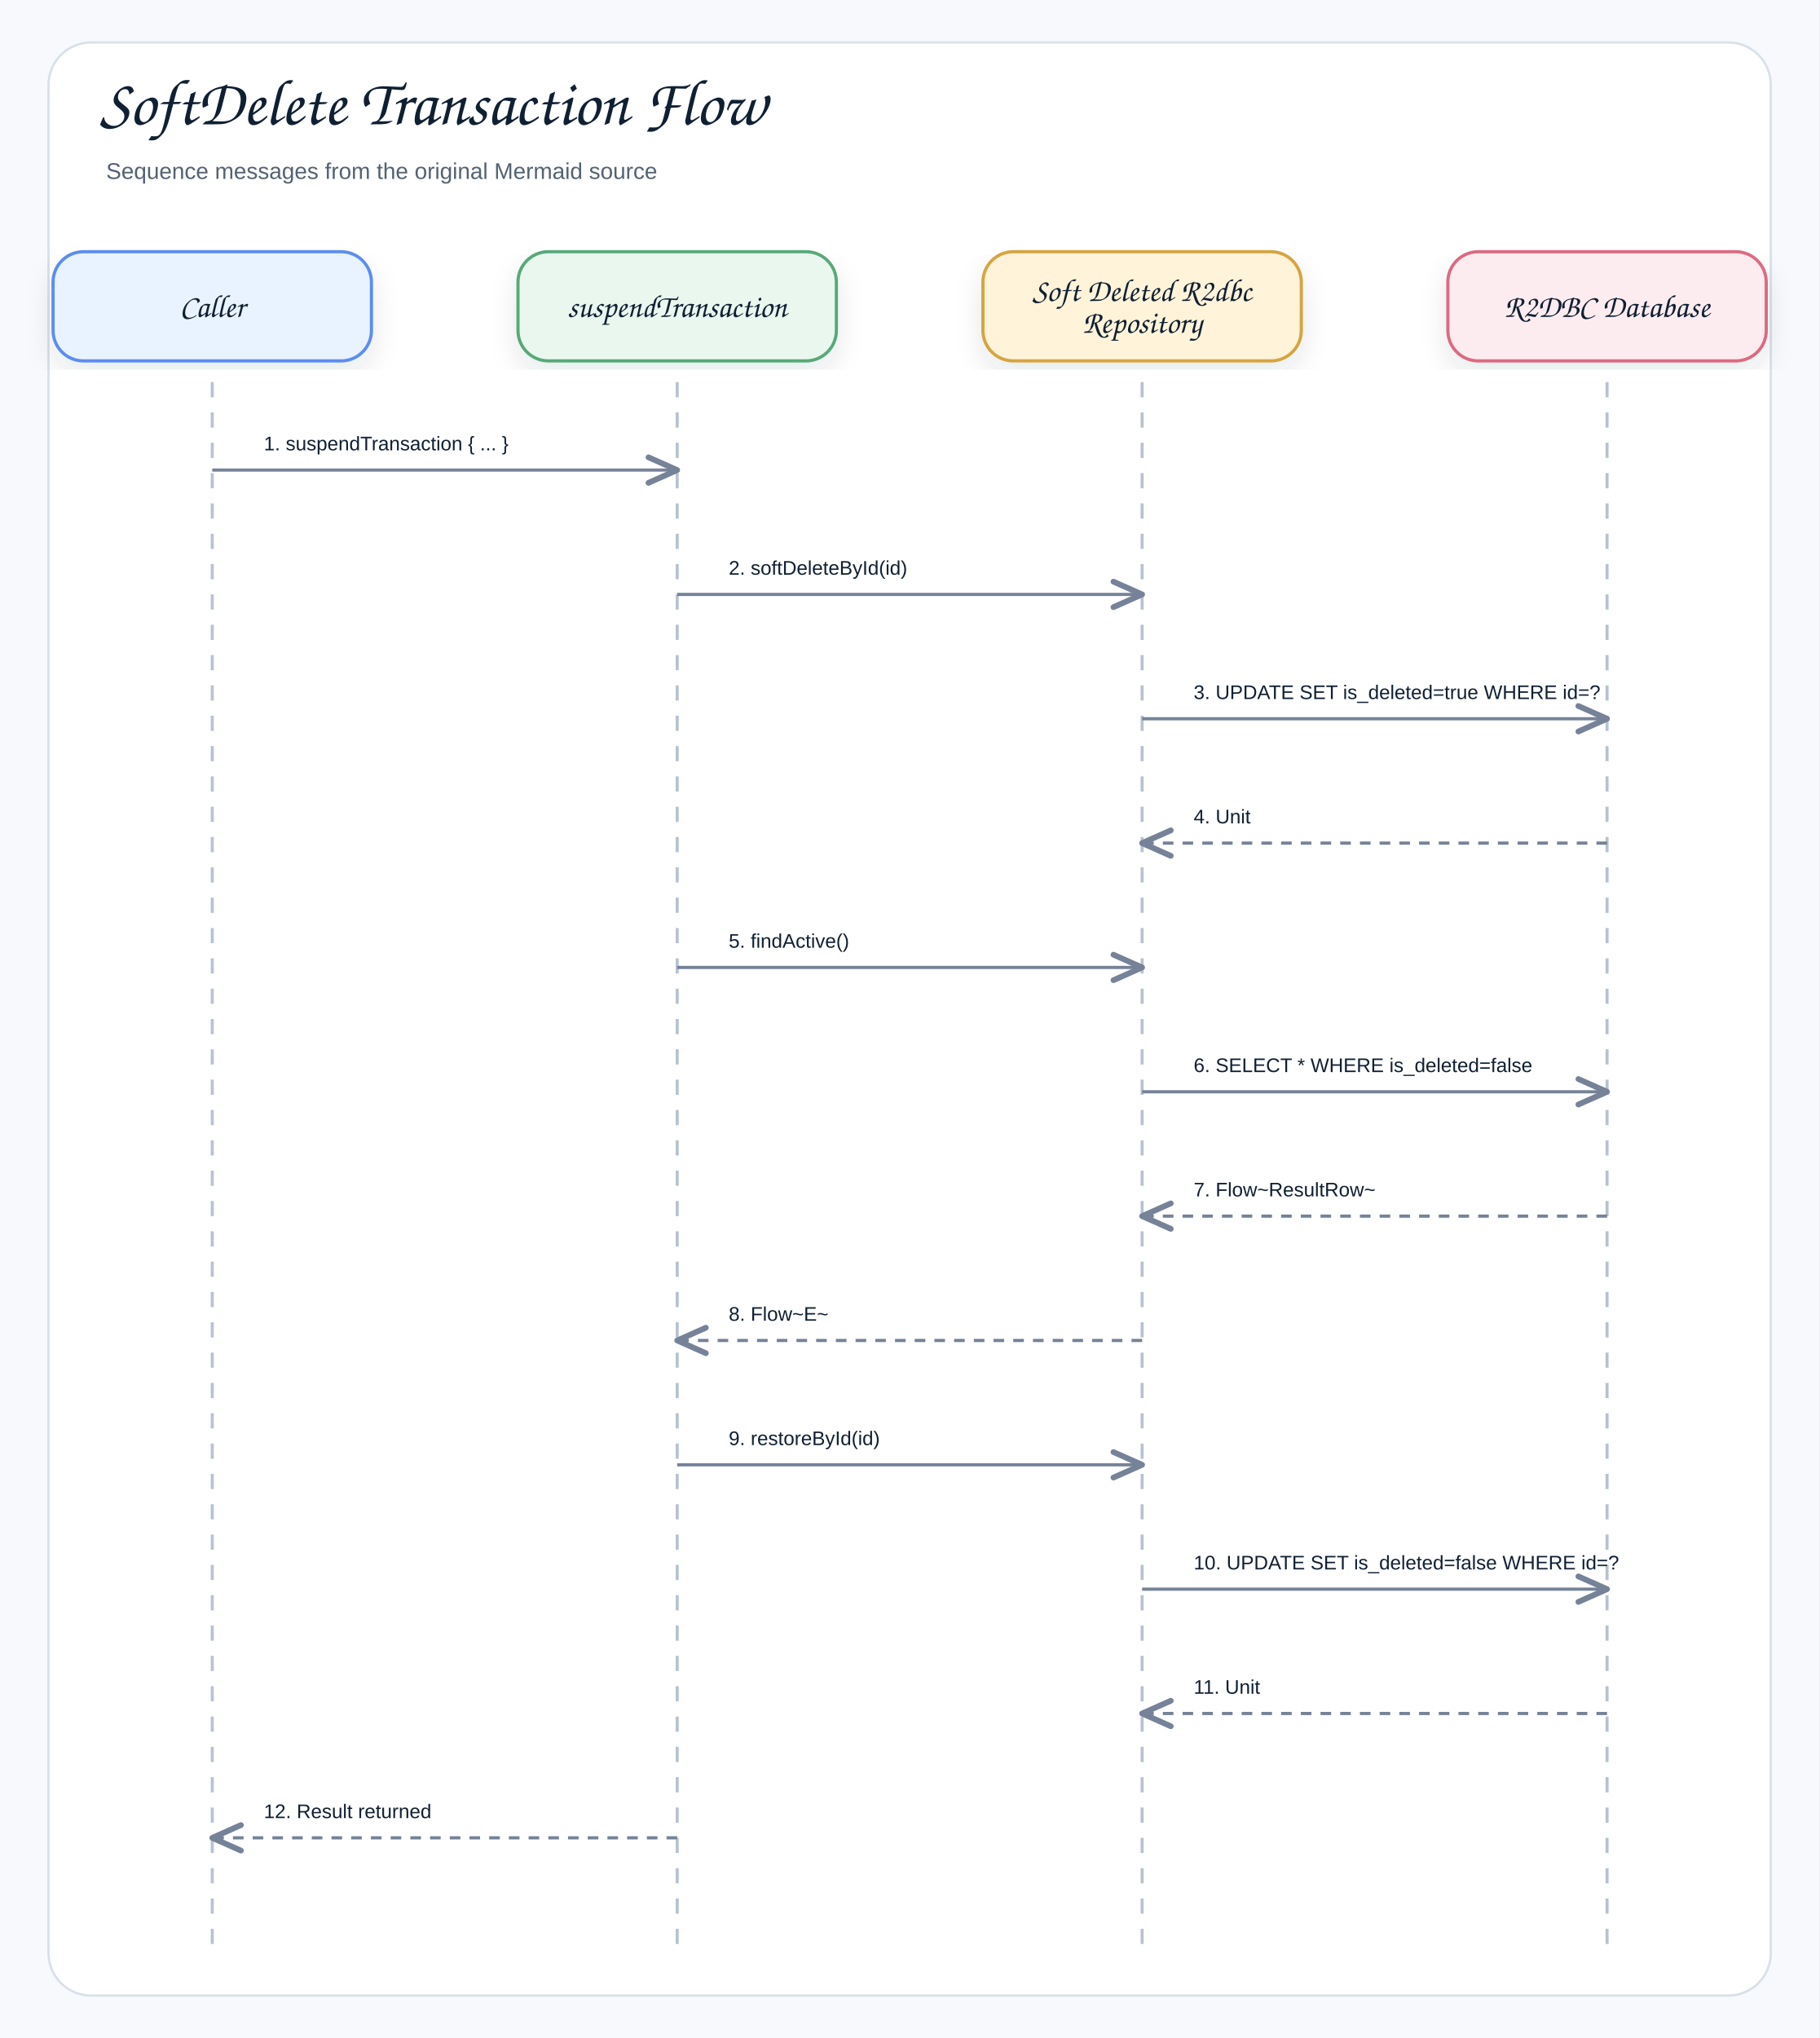
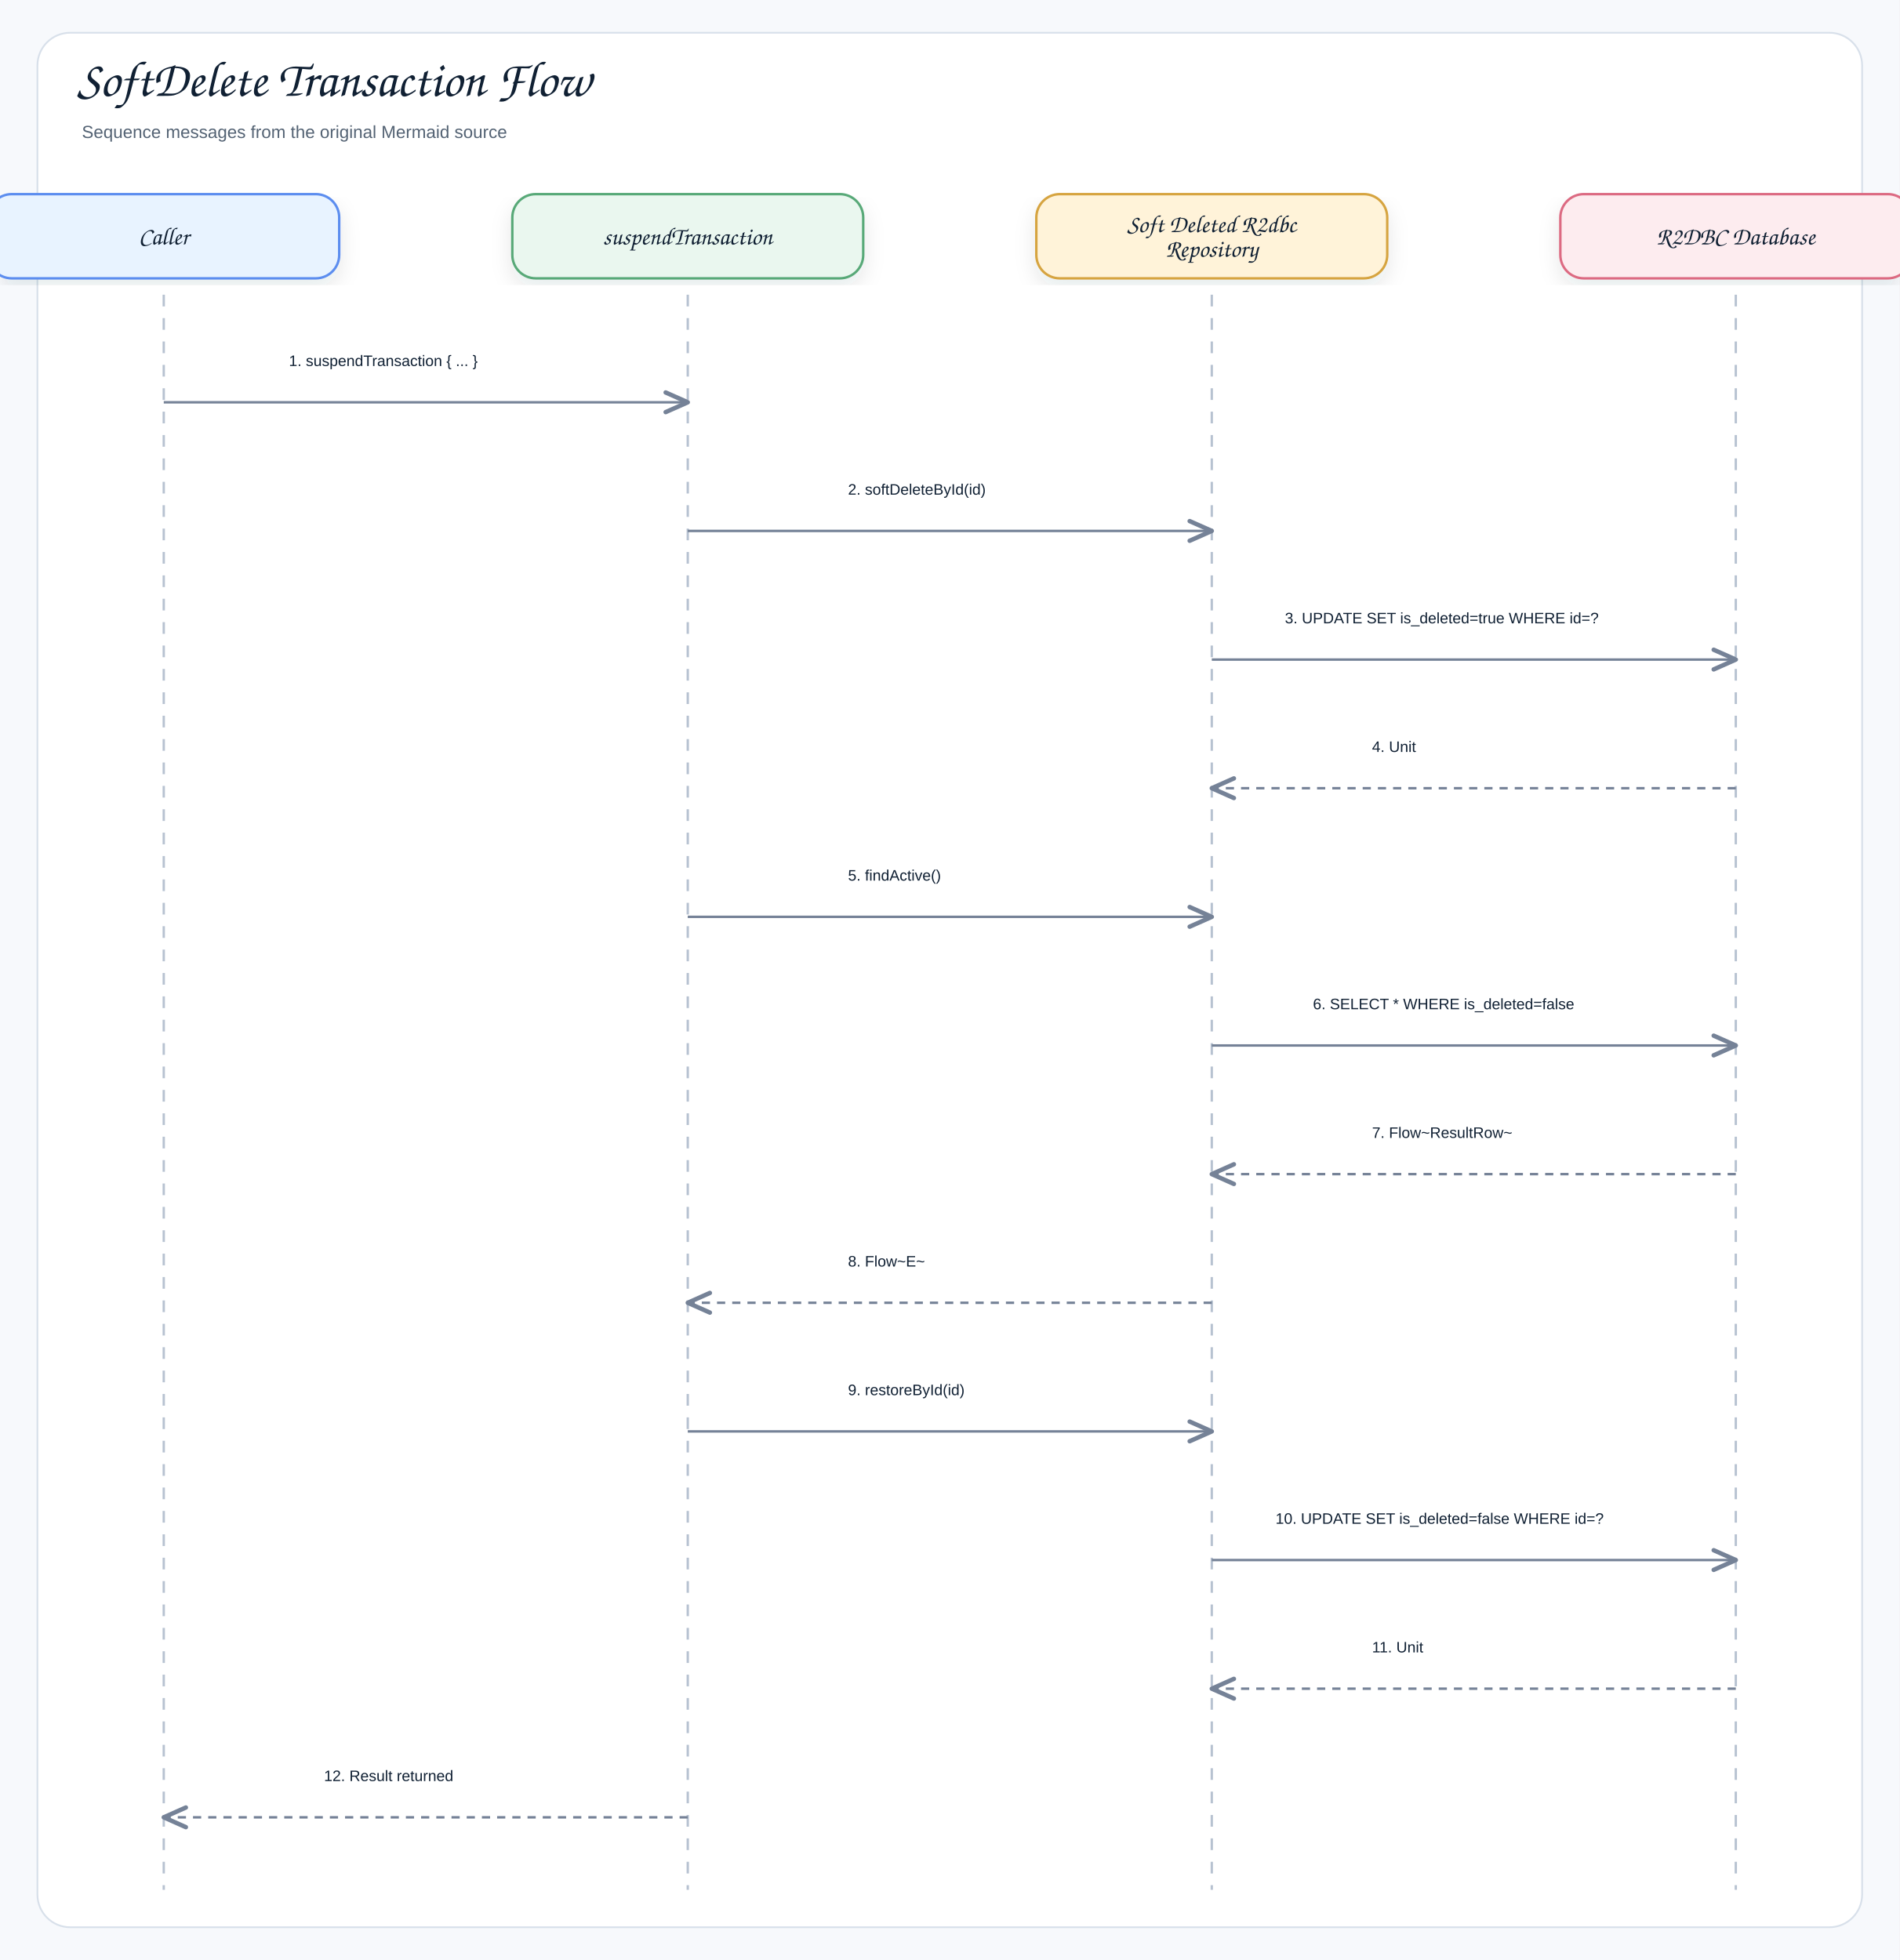
- <svg xmlns="http://www.w3.org/2000/svg" width="1200" height="1344" viewBox="0 0 1200 1344" role="img" aria-label="SoftDelete Transaction Flow">
+ <svg xmlns="http://www.w3.org/2000/svg" width="1624" height="1676" viewBox="0 0 1624 1676" role="img" aria-label="SoftDelete Transaction Flow">
  <defs>
    <filter id="shadow" x="-8%" y="-8%" width="116%" height="116%">
      <feDropShadow dx="0" dy="8" stdDeviation="9" flood-color="#1f2937" flood-opacity="0.10" />
    </filter>
    <marker id="openArrow" markerWidth="12" markerHeight="10" refX="10" refY="5" orient="auto" markerUnits="strokeWidth">
      <path d="M 1 1 L 10 5 L 1 9" fill="none" stroke="#758297" stroke-width="1.8" stroke-linecap="round" stroke-linejoin="round" />
    </marker>
    <marker id="inherit" markerWidth="14" markerHeight="12" refX="12" refY="6" orient="auto" markerUnits="strokeWidth">
      <path d="M 0 1 L 12 6 L 0 11 Z" fill="#ffffff" stroke="#758297" stroke-width="1.8" />
    </marker>
    <style>
    .canvas{fill:#f7f9fc}.frame{fill:#fff;stroke:#d8e0ea;stroke-width:1.5}
    .title{font-family:"Architects Daughter","Comic Sans MS","Comic Sans",cursive;font-size:43px;font-weight:400;fill:#102033}
    .subtitle{font-family:"Comic Sans MS","Comic Sans","Comic Neue",Arial,sans-serif;font-size:15px;font-weight:400;fill:#536273}
    .label{font-family:"Architects Daughter","Comic Sans MS","Comic Sans",cursive;font-size:25px;font-weight:400;fill:#102033}
    .smallLabel{font-family:"Architects Daughter","Comic Sans MS","Comic Sans",cursive;font-size:21px;font-weight:400;fill:#102033}
    .mono{font-family:"Comic Sans MS","Comic Sans","Comic Neue",Arial,sans-serif;font-size:12px;font-weight:400;fill:#102033}
    .small{font-family:"Comic Sans MS","Comic Sans","Comic Neue",Arial,sans-serif;font-size:12px;font-weight:400;fill:#536273}
    .strong{font-family:"Comic Sans MS","Comic Sans","Comic Neue",Arial,sans-serif;font-size:13px;font-weight:400;fill:#102033}
    .card{stroke-width:2.1;filter:url(#shadow)}.compartment{stroke-width:1.5;fill:none}
    .line{stroke:#758297;stroke-width:2.1;fill:none;marker-end:url(#openArrow)}
    .plainLine{stroke:#758297;stroke-width:2.1;fill:none}
    .dashed{stroke:#758297;stroke-width:2.1;stroke-dasharray:7 6;fill:none;marker-end:url(#openArrow)}
    .inheritLine{stroke:#758297;stroke-width:2.2;fill:none;marker-end:url(#inherit)}
    .implLine{stroke:#758297;stroke-width:2.2;stroke-dasharray:8 7;fill:none;marker-end:url(#inherit)}
  </style>
  </defs>
-   <rect class="canvas" width="1200" height="1344" />
-   <rect class="frame" x="32" y="28" width="1136" height="1288" rx="28" />
+   <rect class="canvas" width="1624" height="1676" />
+   <rect class="frame" x="32" y="28" width="1560" height="1620" rx="28" />
  <text class="title" x="66" y="82">SoftDelete Transaction Flow</text>
  <text class="subtitle" x="70" y="118">Sequence messages from the original Mermaid source</text>
-   <rect class="card" x="35" y="166" width="210" height="72" rx="20" fill="#E8F3FF" stroke="#5B8DEF" />
+   <rect class="card" x="-10" y="166" width="300" height="72" rx="20" fill="#E8F3FF" stroke="#5B8DEF" />
  <text class="smallLabel" x="140" y="209" text-anchor="middle">Caller</text>
-   <line x1="140" y1="252" x2="140" y2="1284" stroke="#b7c2d1" stroke-width="2" stroke-dasharray="10 10" />
-   <rect class="card" x="341.667" y="166" width="210" height="72" rx="20" fill="#EAF7EF" stroke="#58A978" />
-   <text class="smallLabel" x="446.667" y="209" text-anchor="middle">suspendTransaction</text>
-   <line x1="446.667" y1="252" x2="446.667" y2="1284" stroke="#b7c2d1" stroke-width="2" stroke-dasharray="10 10" />
-   <rect class="card" x="648.333" y="166" width="210" height="72" rx="20" fill="#FFF3D9" stroke="#D6A441" />
-   <text class="smallLabel" x="753.333" y="198.5" text-anchor="middle">Soft Deleted R2dbc</text>
-   <text class="smallLabel" x="753.333" y="219.5" text-anchor="middle">Repository</text>
-   <line x1="753.333" y1="252" x2="753.333" y2="1284" stroke="#b7c2d1" stroke-width="2" stroke-dasharray="10 10" />
-   <rect class="card" x="955" y="166" width="210" height="72" rx="20" fill="#FDECEF" stroke="#DC6B82" />
-   <text class="smallLabel" x="1060" y="209" text-anchor="middle">R2DBC Database</text>
-   <line x1="1060" y1="252" x2="1060" y2="1284" stroke="#b7c2d1" stroke-width="2" stroke-dasharray="10 10" />
-   <rect x="158" y="270" width="270.667" height="39" rx="12" fill="#ffffff" opacity="0.97" />
-   <text class="strong" x="174" y="297" text-anchor="start">1. suspendTransaction { ... }</text>
-   <path class="line" d="M140 310 L446.667 310" />
-   <rect x="464.667" y="352" width="270.667" height="39" rx="12" fill="#ffffff" opacity="0.97" />
-   <text class="strong" x="480.667" y="379" text-anchor="start">2. softDeleteById(id)</text>
-   <path class="line" d="M446.667 392 L753.333 392" />
-   <rect x="771.333" y="434" width="270.667" height="39" rx="12" fill="#ffffff" opacity="0.97" />
-   <text class="strong" x="787.333" y="461" text-anchor="start">3. UPDATE SET is_deleted=true WHERE id=?</text>
-   <path class="line" d="M753.333 474 L1060 474" />
-   <rect x="771.333" y="516" width="270.667" height="39" rx="12" fill="#ffffff" opacity="0.97" />
-   <text class="strong" x="787.333" y="543" text-anchor="start">4. Unit</text>
-   <path class="dashed" d="M1060 556 L753.333 556" />
-   <rect x="464.667" y="598" width="270.667" height="39" rx="12" fill="#ffffff" opacity="0.97" />
-   <text class="strong" x="480.667" y="625" text-anchor="start">5. findActive()</text>
-   <path class="line" d="M446.667 638 L753.333 638" />
-   <rect x="771.333" y="680" width="270.667" height="39" rx="12" fill="#ffffff" opacity="0.97" />
-   <text class="strong" x="787.333" y="707" text-anchor="start">6. SELECT * WHERE is_deleted=false</text>
-   <path class="line" d="M753.333 720 L1060 720" />
-   <rect x="771.333" y="762" width="270.667" height="39" rx="12" fill="#ffffff" opacity="0.97" />
-   <text class="strong" x="787.333" y="789" text-anchor="start">7. Flow~ResultRow~</text>
-   <path class="dashed" d="M1060 802 L753.333 802" />
-   <rect x="464.667" y="844" width="270.667" height="39" rx="12" fill="#ffffff" opacity="0.97" />
-   <text class="strong" x="480.667" y="871" text-anchor="start">8. Flow~E~</text>
-   <path class="dashed" d="M753.333 884 L446.667 884" />
-   <rect x="464.667" y="926" width="270.667" height="39" rx="12" fill="#ffffff" opacity="0.97" />
-   <text class="strong" x="480.667" y="953" text-anchor="start">9. restoreById(id)</text>
-   <path class="line" d="M446.667 966 L753.333 966" />
-   <rect x="771.333" y="1008" width="270.667" height="39" rx="12" fill="#ffffff" opacity="0.97" />
-   <text class="strong" x="787.333" y="1035" text-anchor="start">10. UPDATE SET is_deleted=false WHERE id=?</text>
-   <path class="line" d="M753.333 1048 L1060 1048" />
-   <rect x="771.333" y="1090" width="270.667" height="39" rx="12" fill="#ffffff" opacity="0.97" />
-   <text class="strong" x="787.333" y="1117" text-anchor="start">11. Unit</text>
-   <path class="dashed" d="M1060 1130 L753.333 1130" />
-   <rect x="158" y="1172" width="270.667" height="39" rx="12" fill="#ffffff" opacity="0.97" />
-   <text class="strong" x="174" y="1199" text-anchor="start">12. Result returned</text>
-   <path class="dashed" d="M446.667 1212 L140 1212" />
+   <line class="lifeline" x1="140" y1="252" x2="140" y2="1616" stroke="#b7c2d1" stroke-width="2" stroke-dasharray="10 10" />
+   <rect class="card" x="438" y="166" width="300" height="72" rx="20" fill="#EAF7EF" stroke="#58A978" />
+   <text class="smallLabel" x="588" y="209" text-anchor="middle">suspendTransaction</text>
+   <line class="lifeline" x1="588" y1="252" x2="588" y2="1616" stroke="#b7c2d1" stroke-width="2" stroke-dasharray="10 10" />
+   <rect class="card" x="886" y="166" width="300" height="72" rx="20" fill="#FFF3D9" stroke="#D6A441" />
+   <text class="smallLabel" x="1036" y="198.5" text-anchor="middle">Soft Deleted R2dbc</text>
+   <text class="smallLabel" x="1036" y="219.5" text-anchor="middle">Repository</text>
+   <line class="lifeline" x1="1036" y1="252" x2="1036" y2="1616" stroke="#b7c2d1" stroke-width="2" stroke-dasharray="10 10" />
+   <rect class="card" x="1334" y="166" width="300" height="72" rx="20" fill="#FDECEF" stroke="#DC6B82" />
+   <text class="smallLabel" x="1484" y="209" text-anchor="middle">R2DBC Database</text>
+   <line class="lifeline" x1="1484" y1="252" x2="1484" y2="1616" stroke="#b7c2d1" stroke-width="2" stroke-dasharray="10 10" />
+   <rect x="229" y="286" width="270" height="40" rx="12" fill="#ffffff" opacity="0.97" />
+   <text class="strong" x="247" y="313" text-anchor="start">1. suspendTransaction { ... }</text>
+   <path class="line" d="M140 344 L588 344" />
+   <rect x="707" y="396" width="210" height="40" rx="12" fill="#ffffff" opacity="0.97" />
+   <text class="strong" x="725" y="423" text-anchor="start">2. softDeleteById(id)</text>
+   <path class="line" d="M588 454 L1036 454" />
+   <rect x="1080.5" y="506" width="359" height="40" rx="12" fill="#ffffff" opacity="0.97" />
+   <text class="strong" x="1098.5" y="533" text-anchor="start">3. UPDATE SET is_deleted=true WHERE id=?</text>
+   <path class="line" d="M1036 564 L1484 564" />
+   <rect x="1155" y="616" width="210" height="40" rx="12" fill="#ffffff" opacity="0.97" />
+   <text class="strong" x="1173" y="643" text-anchor="start">4. Unit</text>
+   <path class="dashed" d="M1484 674 L1036 674" />
+   <rect x="707" y="726" width="210" height="40" rx="12" fill="#ffffff" opacity="0.97" />
+   <text class="strong" x="725" y="753" text-anchor="start">5. findActive()</text>
+   <path class="line" d="M588 784 L1036 784" />
+   <rect x="1104.5" y="836" width="311" height="40" rx="12" fill="#ffffff" opacity="0.97" />
+   <text class="strong" x="1122.5" y="863" text-anchor="start">6. SELECT * WHERE is_deleted=false</text>
+   <path class="line" d="M1036 894 L1484 894" />
+   <rect x="1155" y="946" width="210" height="40" rx="12" fill="#ffffff" opacity="0.97" />
+   <text class="strong" x="1173" y="973" text-anchor="start">7. Flow~ResultRow~</text>
+   <path class="dashed" d="M1484 1004 L1036 1004" />
+   <rect x="707" y="1056" width="210" height="40" rx="12" fill="#ffffff" opacity="0.97" />
+   <text class="strong" x="725" y="1083" text-anchor="start">8. Flow~E~</text>
+   <path class="dashed" d="M1036 1114 L588 1114" />
+   <rect x="707" y="1166" width="210" height="40" rx="12" fill="#ffffff" opacity="0.97" />
+   <text class="strong" x="725" y="1193" text-anchor="start">9. restoreById(id)</text>
+   <path class="line" d="M588 1224 L1036 1224" />
+   <rect x="1072.5" y="1276" width="375" height="40" rx="12" fill="#ffffff" opacity="0.97" />
+   <text class="strong" x="1090.5" y="1303" text-anchor="start">10. UPDATE SET is_deleted=false WHERE id=?</text>
+   <path class="line" d="M1036 1334 L1484 1334" />
+   <rect x="1155" y="1386" width="210" height="40" rx="12" fill="#ffffff" opacity="0.97" />
+   <text class="strong" x="1173" y="1413" text-anchor="start">11. Unit</text>
+   <path class="dashed" d="M1484 1444 L1036 1444" />
+   <rect x="259" y="1496" width="210" height="40" rx="12" fill="#ffffff" opacity="0.97" />
+   <text class="strong" x="277" y="1523" text-anchor="start">12. Result returned</text>
+   <path class="dashed" d="M588 1554 L140 1554" />
</svg>
